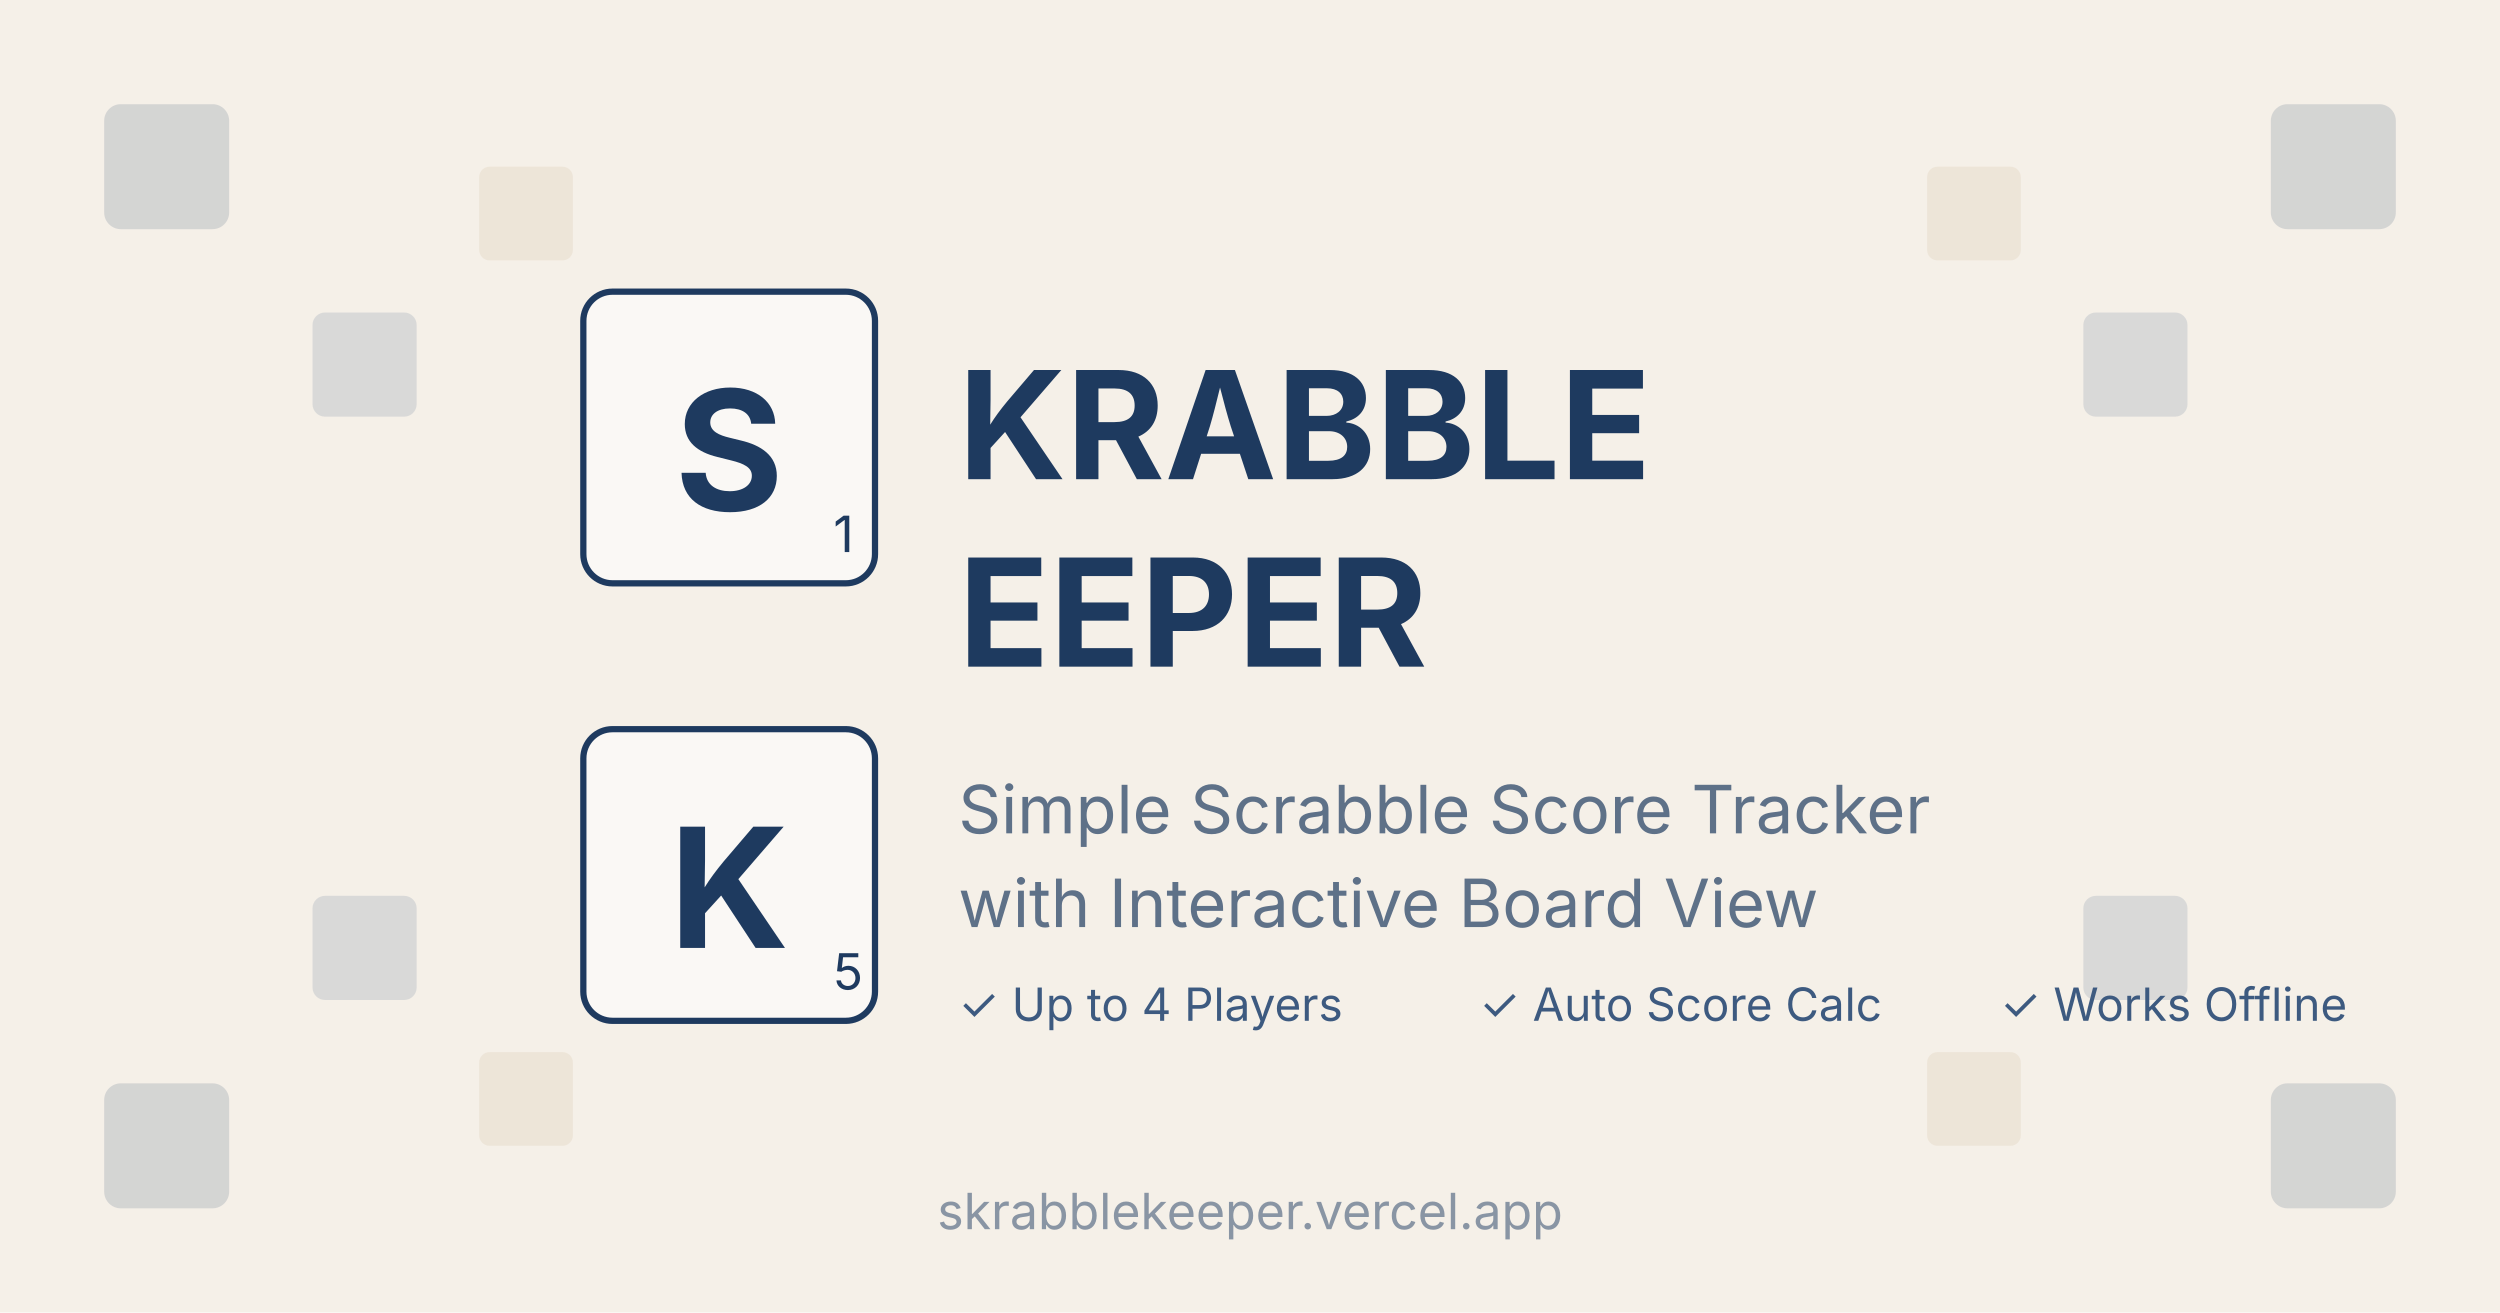
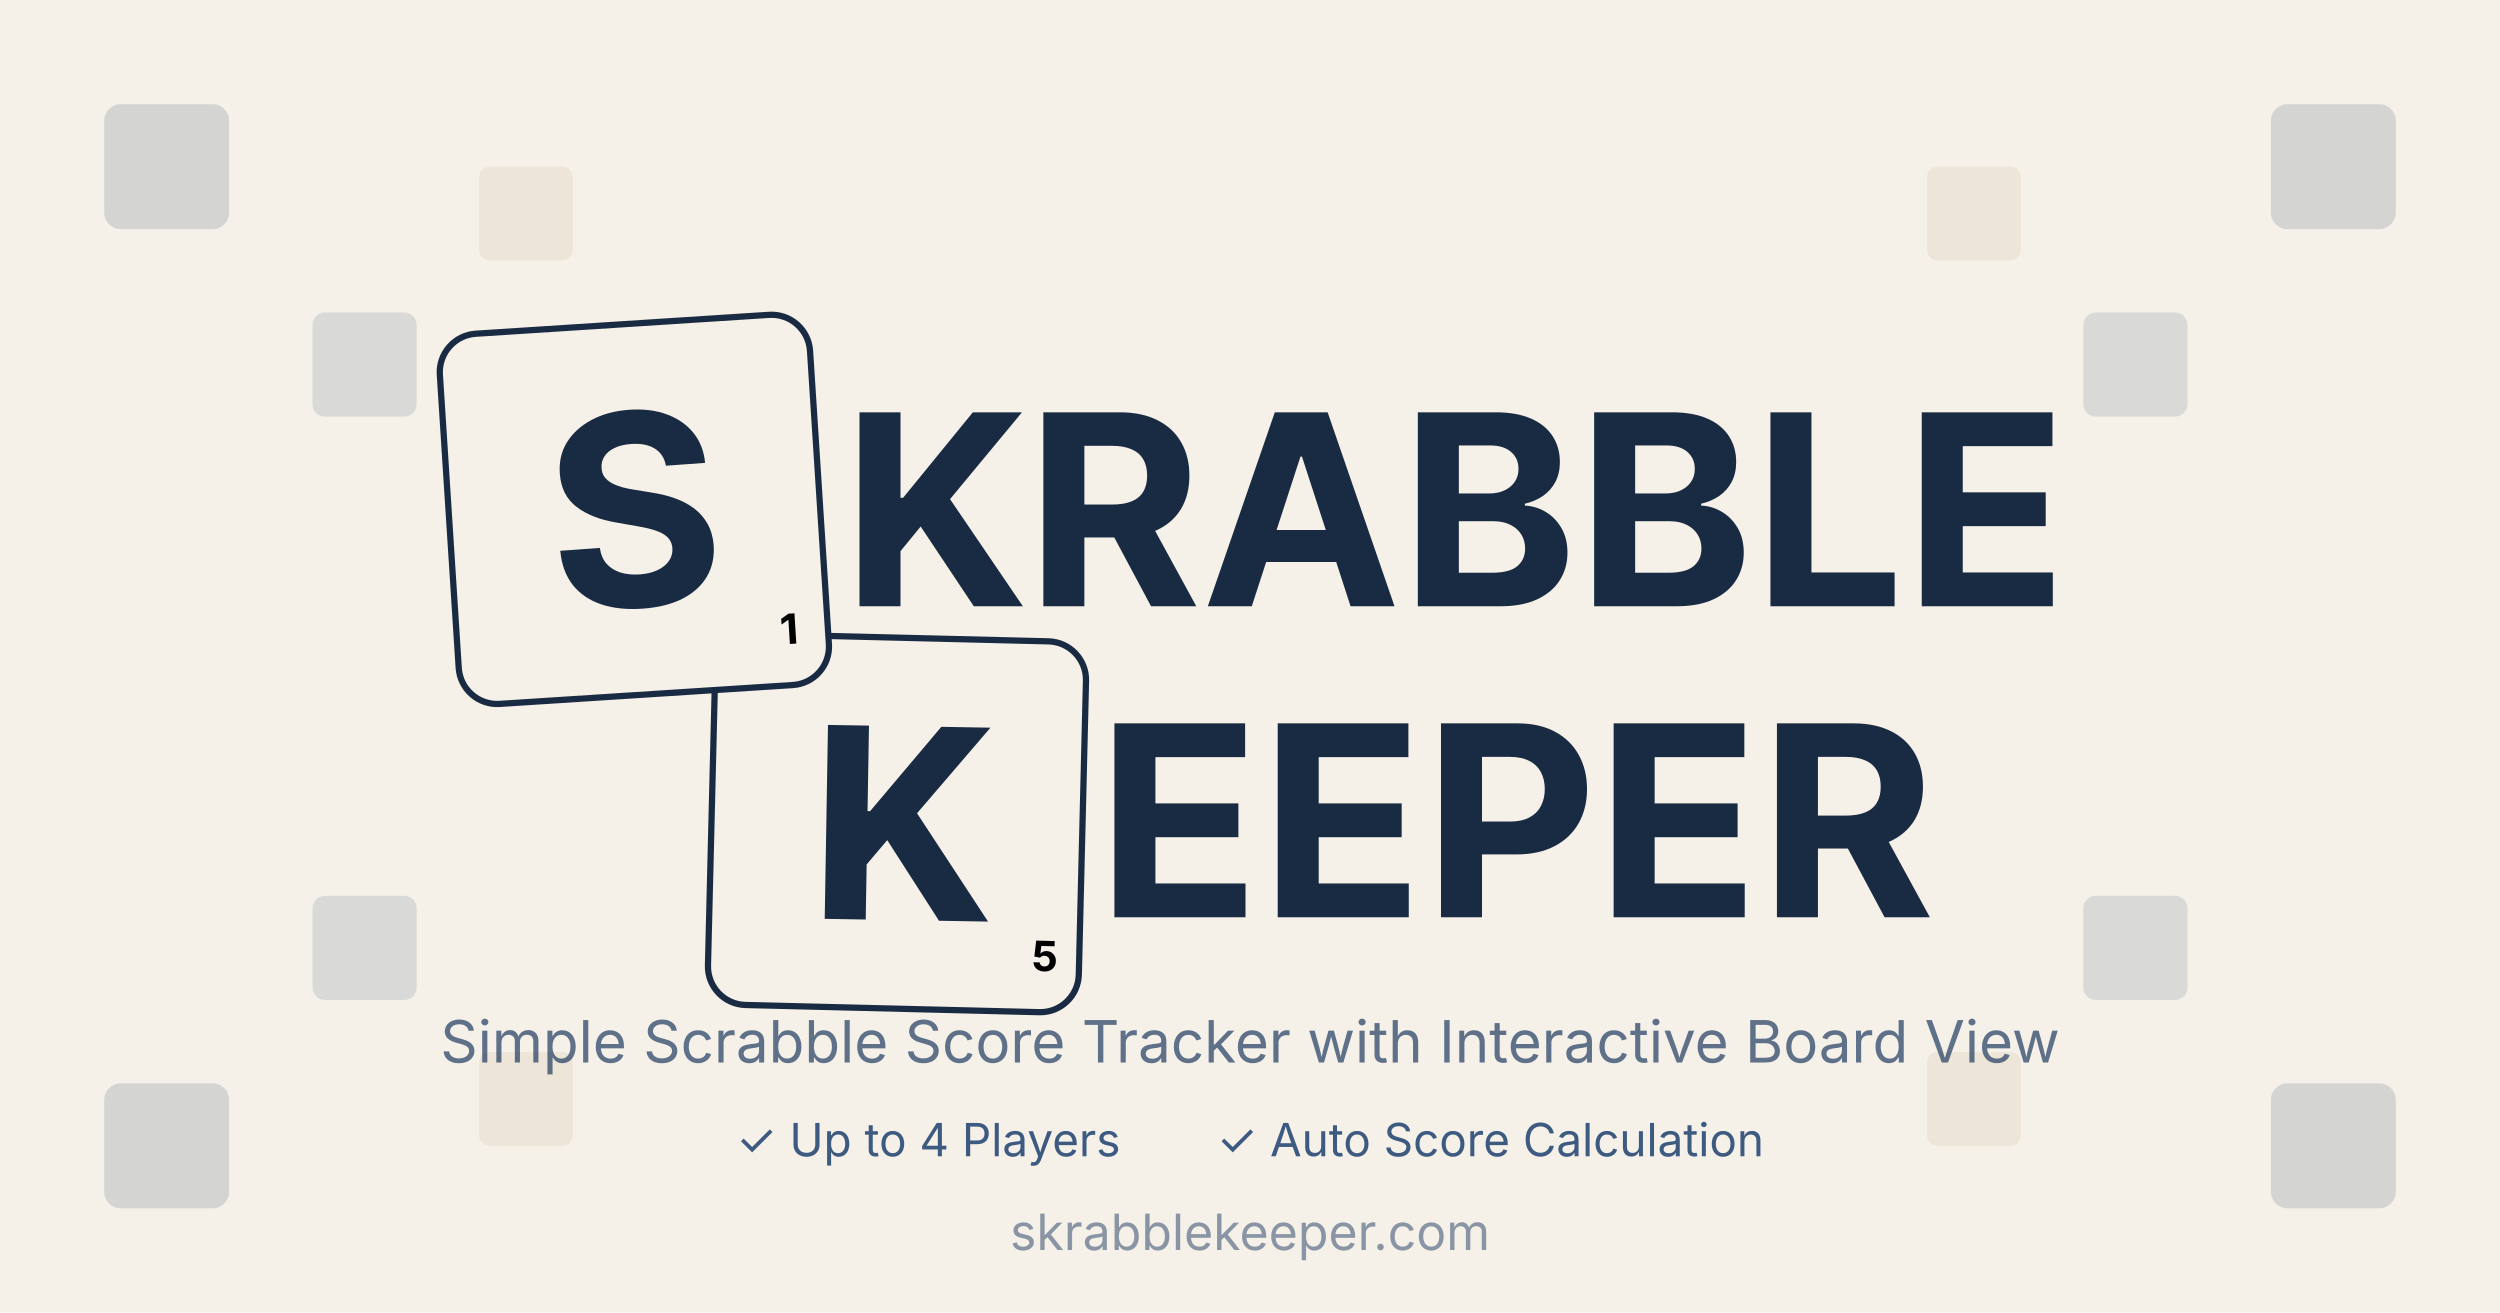
<svg xmlns="http://www.w3.org/2000/svg" width="1200" height="630" viewBox="0 0 1200 630" fill="none">
  <rect width="1200" height="630" fill="#f5f0e8" />
  <g opacity="0.15">
    <rect x="50" y="50" width="60" height="60" rx="8" fill="#1e3a5f" />
    <rect x="1090" y="50" width="60" height="60" rx="8" fill="#1e3a5f" />
    <rect x="50" y="520" width="60" height="60" rx="8" fill="#1e3a5f" />
    <rect x="1090" y="520" width="60" height="60" rx="8" fill="#1e3a5f" />
    <rect x="150" y="150" width="50" height="50" rx="6" fill="#3d5a80" />
    <rect x="1000" y="150" width="50" height="50" rx="6" fill="#3d5a80" />
    <rect x="150" y="430" width="50" height="50" rx="6" fill="#3d5a80" />
    <rect x="1000" y="430" width="50" height="50" rx="6" fill="#3d5a80" />
    <rect x="230" y="80" width="45" height="45" rx="5" fill="#c4a882" />
    <rect x="925" y="80" width="45" height="45" rx="5" fill="#c4a882" />
    <rect x="230" y="505" width="45" height="45" rx="5" fill="#c4a882" />
    <rect x="925" y="505" width="45" height="45" rx="5" fill="#c4a882" />
  </g>
-   <g transform="translate(280, 140)">
-     <rect x="0" y="0" width="140" height="140" rx="14" fill="#faf8f5" stroke="#1e3a5f" stroke-width="3" />
-     <text x="70" y="105" font-family="system-ui, -apple-system, sans-serif" font-size="80" font-weight="bold" fill="#1e3a5f" text-anchor="middle">S</text>
-     <text x="120" y="125" font-family="system-ui, -apple-system, sans-serif" font-size="24" fill="#1e3a5f">1</text>
+   <g transform="translate(200, 140) scale(1.0)">
+     <rect x="143.731" y="163.939" width="178.055" height="178.055" rx="18.5" transform="rotate(1.40259 143.731 163.939)" fill="#F5F0E8" stroke="#192B42" stroke-width="3" />
+     <path d="M195.865 301.042L197.432 207.964L217.111 208.295L216.42 249.335L217.647 249.356L251.834 208.88L275.421 209.277L240.179 250.371L274.263 302.362L250.721 301.965L225.869 263.269L215.989 274.922L215.544 301.373L195.865 301.042Z" fill="#192B42" />
+     <path d="M301.242 326.329C300.238 326.303 299.349 326.094 298.573 325.704C297.802 325.314 297.195 324.789 296.753 324.128C296.311 323.467 296.092 322.718 296.096 321.88L299.077 321.959C299.096 322.523 299.32 322.986 299.751 323.348C300.182 323.71 300.7 323.899 301.306 323.915C301.789 323.928 302.218 323.833 302.592 323.63C302.972 323.422 303.271 323.129 303.49 322.752C303.713 322.369 303.831 321.927 303.845 321.425C303.858 320.914 303.761 320.462 303.554 320.068C303.351 319.674 303.064 319.363 302.691 319.135C302.318 318.908 301.888 318.785 301.4 318.767C300.974 318.756 300.558 318.832 300.151 318.997C299.749 319.161 299.432 319.392 299.202 319.689L296.482 319.126L297.374 311.477L306.263 311.714L306.196 314.227L299.842 314.058L299.369 317.69L299.454 317.692C299.719 317.339 300.113 317.051 300.635 316.828C301.157 316.605 301.738 316.502 302.377 316.519C303.253 316.543 304.028 316.77 304.703 317.2C305.379 317.63 305.906 318.21 306.284 318.94C306.663 319.665 306.837 320.494 306.807 321.426C306.786 322.406 306.536 323.271 306.056 324.021C305.582 324.766 304.929 325.345 304.099 325.759C303.273 326.168 302.321 326.358 301.242 326.329Z" fill="black" />
+     <rect x="9.938" y="21.373" width="178.055" height="178.055" rx="18.5" transform="rotate(-3.68228 9.93789 21.3732)" fill="#F5F0E8" stroke="#192B42" stroke-width="3" />
+     <path d="M119.623 83.54C118.997 79.909 117.236 77.18 114.34 75.353C111.443 73.526 107.638 72.783 102.923 73.122C99.719 73.353 97.046 74.001 94.905 75.067C92.762 76.103 91.158 77.448 90.092 79.105C89.057 80.76 88.611 82.584 88.755 84.579C88.814 86.246 89.266 87.671 90.111 88.856C90.986 90.039 92.136 91.034 93.562 91.843C94.985 92.622 96.612 93.279 98.443 93.816C100.272 94.322 102.216 94.729 104.273 95.037L112.759 96.43C116.875 97.045 120.679 97.987 124.173 99.254C127.667 100.521 130.733 102.169 133.37 104.197C136.008 106.225 138.114 108.686 139.69 111.58C141.296 114.472 142.253 117.852 142.562 121.718C142.941 127.403 141.845 132.434 139.274 136.812C136.731 141.157 132.853 144.672 127.638 147.357C122.452 150.009 116.08 151.607 108.524 152.151C101.028 152.691 94.417 152.013 88.69 150.117C82.994 148.218 78.427 145.129 74.989 140.85C71.58 136.538 69.559 131.048 68.927 124.379L87.923 123.011C88.359 126.109 89.438 128.644 91.159 130.616C92.909 132.556 95.152 133.959 97.888 134.825C100.652 135.659 103.727 135.954 107.112 135.71C110.437 135.471 113.288 134.779 115.667 133.636C118.076 132.49 119.898 131.007 121.134 129.186C122.37 127.365 122.908 125.337 122.746 123.1C122.596 121.014 121.85 119.306 120.509 117.975C119.198 116.641 117.327 115.561 114.898 114.733C112.499 113.903 109.577 113.202 106.133 112.63L95.84 110.82C87.875 109.479 81.479 106.947 76.654 103.224C71.828 99.5 69.184 94.207 68.72 87.344C68.284 81.724 69.427 76.705 72.147 72.286C74.897 67.865 78.847 64.284 83.996 61.543C89.146 58.802 95.106 57.188 101.877 56.7C108.768 56.204 114.867 56.95 120.175 58.937C125.514 60.922 129.77 63.912 132.944 67.906C136.118 71.901 137.949 76.66 138.438 82.185L119.623 83.54Z" fill="#192B42" />
+     <path d="M181.32 154.385L182.223 168.903L179.154 169.093L178.432 157.489L178.347 157.495L175.152 159.786L174.983 157.063L178.435 154.565L181.32 154.385Z" fill="black" />
+     <path d="M212.561 150.999V57.908H232.243V98.954H233.47L266.97 57.908H290.561L256.016 99.59L290.97 150.999H267.425L241.925 112.727L232.243 124.545V150.999H212.561ZM300.811 150.999V57.908H337.538C344.569 57.908 350.569 59.166 355.538 61.681C360.538 64.166 364.341 67.696 366.947 72.272C369.584 76.817 370.902 82.166 370.902 88.317C370.902 94.499 369.569 99.817 366.902 104.272C364.235 108.696 360.372 112.09 355.311 114.454C350.281 116.817 344.19 117.999 337.038 117.999H312.447V102.181H333.857C337.614 102.181 340.735 101.666 343.22 100.636C345.705 99.605 347.554 98.06 348.766 95.999C350.008 93.939 350.629 91.378 350.629 88.317C350.629 85.227 350.008 82.621 348.766 80.499C347.554 78.378 345.69 76.772 343.175 75.681C340.69 74.56 337.554 73.999 333.766 73.999H320.493V150.999H300.811ZM351.084 108.636L374.22 150.999H352.493L329.857 108.636H351.084ZM400.857 150.999H379.766L411.902 57.908H437.266L469.357 150.999H448.266L424.947 79.181H424.22L400.857 150.999ZM399.538 114.408H449.357V129.772H399.538V114.408ZM480.561 150.999V57.908H517.834C524.682 57.908 530.394 58.923 534.97 60.954C539.546 62.984 542.985 65.802 545.288 69.408C547.591 72.984 548.743 77.105 548.743 81.772C548.743 85.408 548.016 88.605 546.561 91.363C545.107 94.09 543.107 96.333 540.561 98.09C538.046 99.817 535.167 101.045 531.925 101.772V102.681C535.47 102.833 538.788 103.833 541.879 105.681C545 107.53 547.531 110.12 549.47 113.454C551.41 116.757 552.379 120.696 552.379 125.272C552.379 130.211 551.152 134.62 548.697 138.499C546.273 142.348 542.682 145.393 537.925 147.636C533.167 149.878 527.304 150.999 520.334 150.999H480.561ZM500.243 134.908H516.288C521.773 134.908 525.773 133.863 528.288 131.772C530.804 129.651 532.061 126.833 532.061 123.317C532.061 120.742 531.44 118.469 530.197 116.499C528.955 114.53 527.182 112.984 524.879 111.863C522.607 110.742 519.894 110.181 516.743 110.181H500.243V134.908ZM500.243 96.863H514.834C517.531 96.863 519.925 96.393 522.016 95.454C524.137 94.484 525.804 93.121 527.016 91.363C528.258 89.605 528.879 87.499 528.879 85.045C528.879 81.681 527.682 78.969 525.288 76.908C522.925 74.848 519.561 73.817 515.197 73.817H500.243V96.863ZM565.186 150.999V57.908H602.459C609.307 57.908 615.019 58.923 619.595 60.954C624.171 62.984 627.61 65.802 629.913 69.408C632.216 72.984 633.368 77.105 633.368 81.772C633.368 85.408 632.641 88.605 631.186 91.363C629.732 94.09 627.732 96.333 625.186 98.09C622.671 99.817 619.792 101.045 616.55 101.772V102.681C620.095 102.833 623.413 103.833 626.504 105.681C629.625 107.53 632.156 110.12 634.095 113.454C636.035 116.757 637.004 120.696 637.004 125.272C637.004 130.211 635.777 134.62 633.322 138.499C630.898 142.348 627.307 145.393 622.55 147.636C617.792 149.878 611.929 150.999 604.959 150.999H565.186ZM584.868 134.908H600.913C606.398 134.908 610.398 133.863 612.913 131.772C615.429 129.651 616.686 126.833 616.686 123.317C616.686 120.742 616.065 118.469 614.822 116.499C613.58 114.53 611.807 112.984 609.504 111.863C607.232 110.742 604.519 110.181 601.368 110.181H584.868V134.908ZM584.868 96.863H599.459C602.156 96.863 604.55 96.393 606.641 95.454C608.762 94.484 610.429 93.121 611.641 91.363C612.883 89.605 613.504 87.499 613.504 85.045C613.504 81.681 612.307 78.969 609.913 76.908C607.55 74.848 604.186 73.817 599.822 73.817H584.868V96.863ZM649.811 150.999V57.908H669.493V134.772H709.402V150.999H649.811ZM722.436 150.999V57.908H785.163V74.136H742.118V96.317H781.936V112.545H742.118V134.772H785.345V150.999H722.436Z" fill="#192B42" />
+     <path d="M334.925 300.302V207.211H397.653V223.439H354.607V245.62H394.425V261.848H354.607V284.075H397.835V300.302H334.925ZM413.3 300.302V207.211H476.028V223.439H432.982V245.62H472.8V261.848H432.982V284.075H476.21V300.302H413.3ZM491.675 300.302V207.211H528.403C535.463 207.211 541.479 208.56 546.448 211.257C551.418 213.923 555.206 217.636 557.812 222.393C560.448 227.12 561.766 232.575 561.766 238.757C561.766 244.939 560.433 250.393 557.766 255.12C555.1 259.848 551.236 263.529 546.175 266.166C541.145 268.802 535.054 270.12 527.903 270.12H504.494V254.348H524.721C528.509 254.348 531.63 253.696 534.085 252.393C536.569 251.06 538.418 249.226 539.63 246.893C540.872 244.529 541.494 241.817 541.494 238.757C541.494 235.666 540.872 232.969 539.63 230.666C538.418 228.332 536.569 226.529 534.085 225.257C531.6 223.954 528.448 223.302 524.63 223.302H511.357V300.302H491.675ZM574.55 300.302V207.211H637.278V223.439H594.232V245.62H634.05V261.848H594.232V284.075H637.46V300.302H574.55ZM652.925 300.302V207.211H689.653C696.683 207.211 702.683 208.469 707.653 210.984C712.653 213.469 716.456 216.999 719.062 221.575C721.698 226.12 723.016 231.469 723.016 237.62C723.016 243.802 721.683 249.12 719.016 253.575C716.35 257.999 712.486 261.393 707.425 263.757C702.395 266.12 696.304 267.302 689.153 267.302H664.562V251.484H685.971C689.729 251.484 692.85 250.969 695.335 249.939C697.819 248.908 699.668 247.363 700.88 245.302C702.122 243.242 702.744 240.681 702.744 237.62C702.744 234.529 702.122 231.923 700.88 229.802C699.668 227.681 697.804 226.075 695.289 224.984C692.804 223.863 689.668 223.302 685.88 223.302H672.607V300.302H652.925ZM703.198 257.939L726.335 300.302H704.607L681.971 257.939H703.198Z" fill="#192B42" />
  </g>
-   <g transform="translate(280, 350)">
-     <rect x="0" y="0" width="140" height="140" rx="14" fill="#faf8f5" stroke="#1e3a5f" stroke-width="3" />
-     <text x="70" y="105" font-family="system-ui, -apple-system, sans-serif" font-size="80" font-weight="bold" fill="#1e3a5f" text-anchor="middle">K</text>
-     <text x="120" y="125" font-family="system-ui, -apple-system, sans-serif" font-size="24" fill="#1e3a5f">5</text>
-   </g>
-   <text x="460" y="230" font-family="system-ui, -apple-system, sans-serif" font-size="72" font-weight="bold" fill="#1e3a5f">KRABBLE</text>
-   <text x="460" y="320" font-family="system-ui, -apple-system, sans-serif" font-size="72" font-weight="bold" fill="#1e3a5f">EEPER</text>
-   <text x="460" y="400" font-family="system-ui, -apple-system, sans-serif" font-size="32" fill="#1e3a5f" opacity="0.7">Simple Scrabble Score Tracker</text>
-   <text x="460" y="445" font-family="system-ui, -apple-system, sans-serif" font-size="32" fill="#1e3a5f" opacity="0.7">with Interactive Board View</text>
-   <g transform="translate(460, 490)">
-     <text font-family="system-ui, -apple-system, sans-serif" font-size="22" fill="#3d5a80">
-       <tspan>✓ Up to 4 Players</tspan>
-       <tspan x="250">✓ Auto Score Calc</tspan>
-       <tspan x="500">✓ Works Offline</tspan>
-     </text>
-   </g>
-   <text x="600" y="590" font-family="system-ui, -apple-system, sans-serif" font-size="24" fill="#1e3a5f" opacity="0.5" text-anchor="middle">skrabblekeeper.vercel.app</text>
+   <text x="600" y="510" font-family="system-ui, -apple-system, sans-serif" font-size="28" fill="#1e3a5f" opacity="0.7" text-anchor="middle">Simple Scrabble Score Tracker with Interactive Board View</text>
+   <text x="600" y="555" font-family="system-ui, -apple-system, sans-serif" font-size="22" fill="#3d5a80" text-anchor="middle">
+     <tspan>✓ Up to 4 Players</tspan>
+     <tspan dx="40">✓ Auto Score Calculation</tspan>
+   </text>
+   <text x="600" y="600" font-family="system-ui, -apple-system, sans-serif" font-size="24" fill="#1e3a5f" opacity="0.5" text-anchor="middle">skrabblekeeper.com</text>
</svg>
